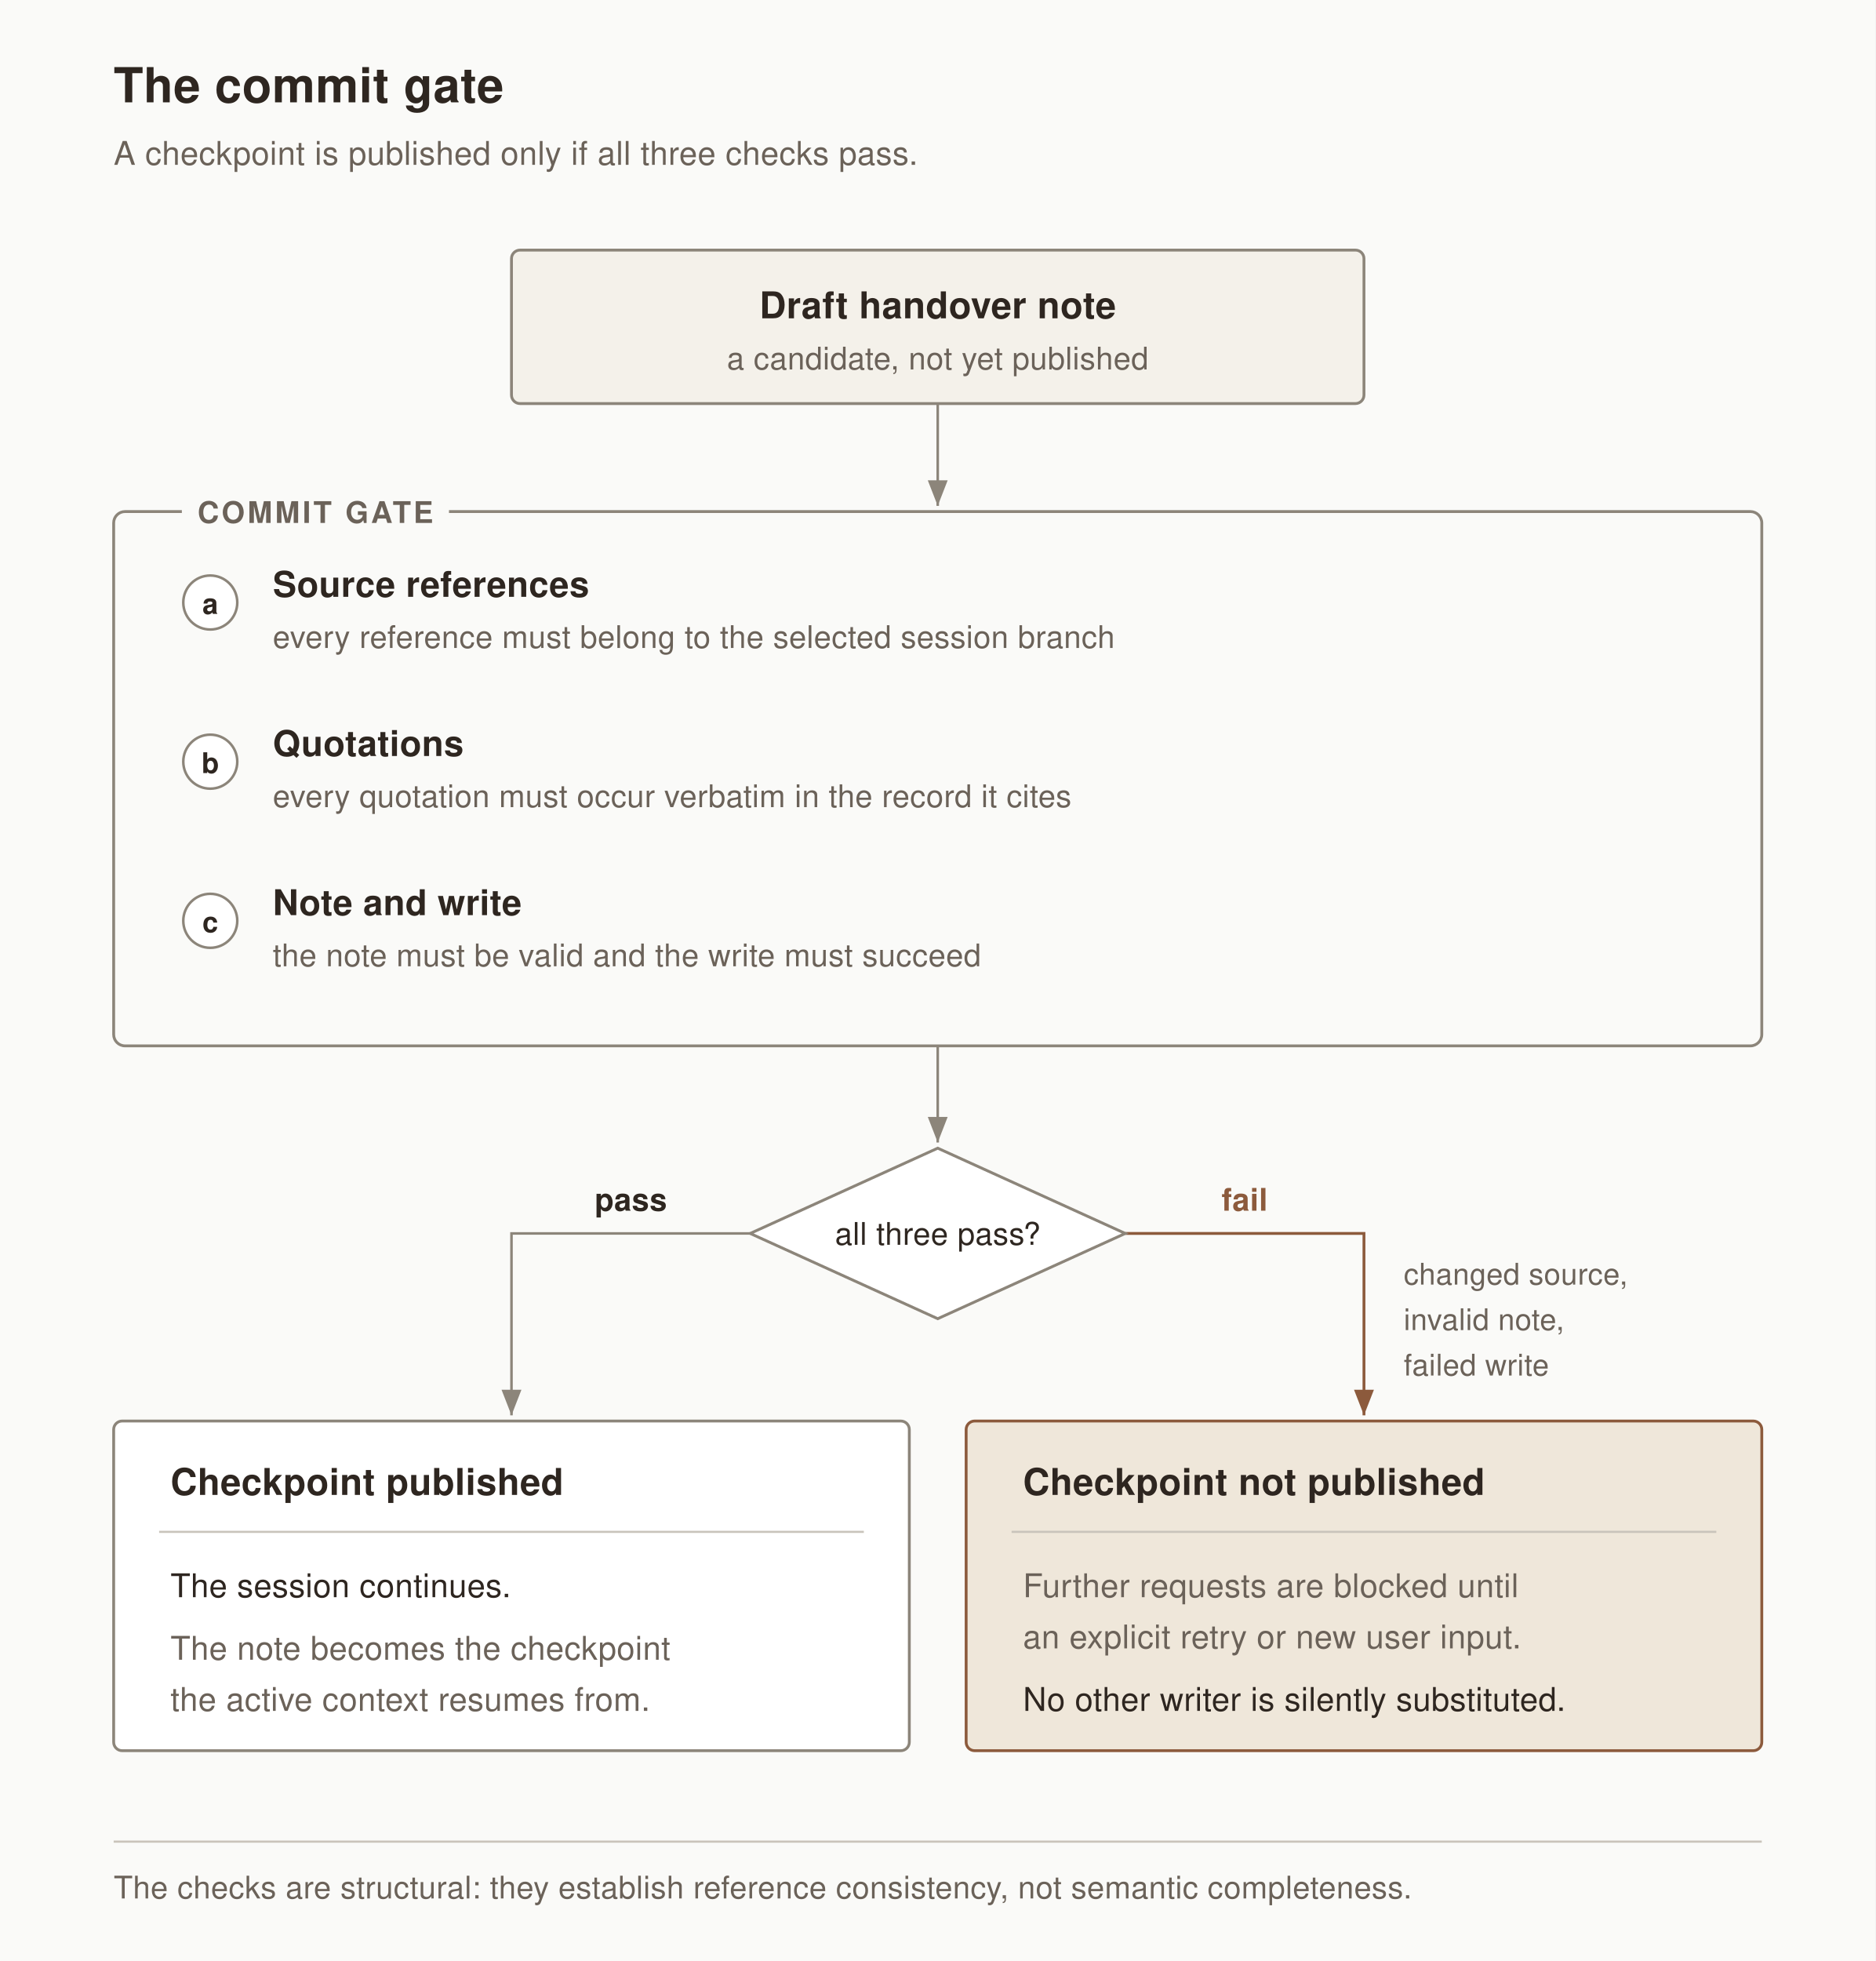
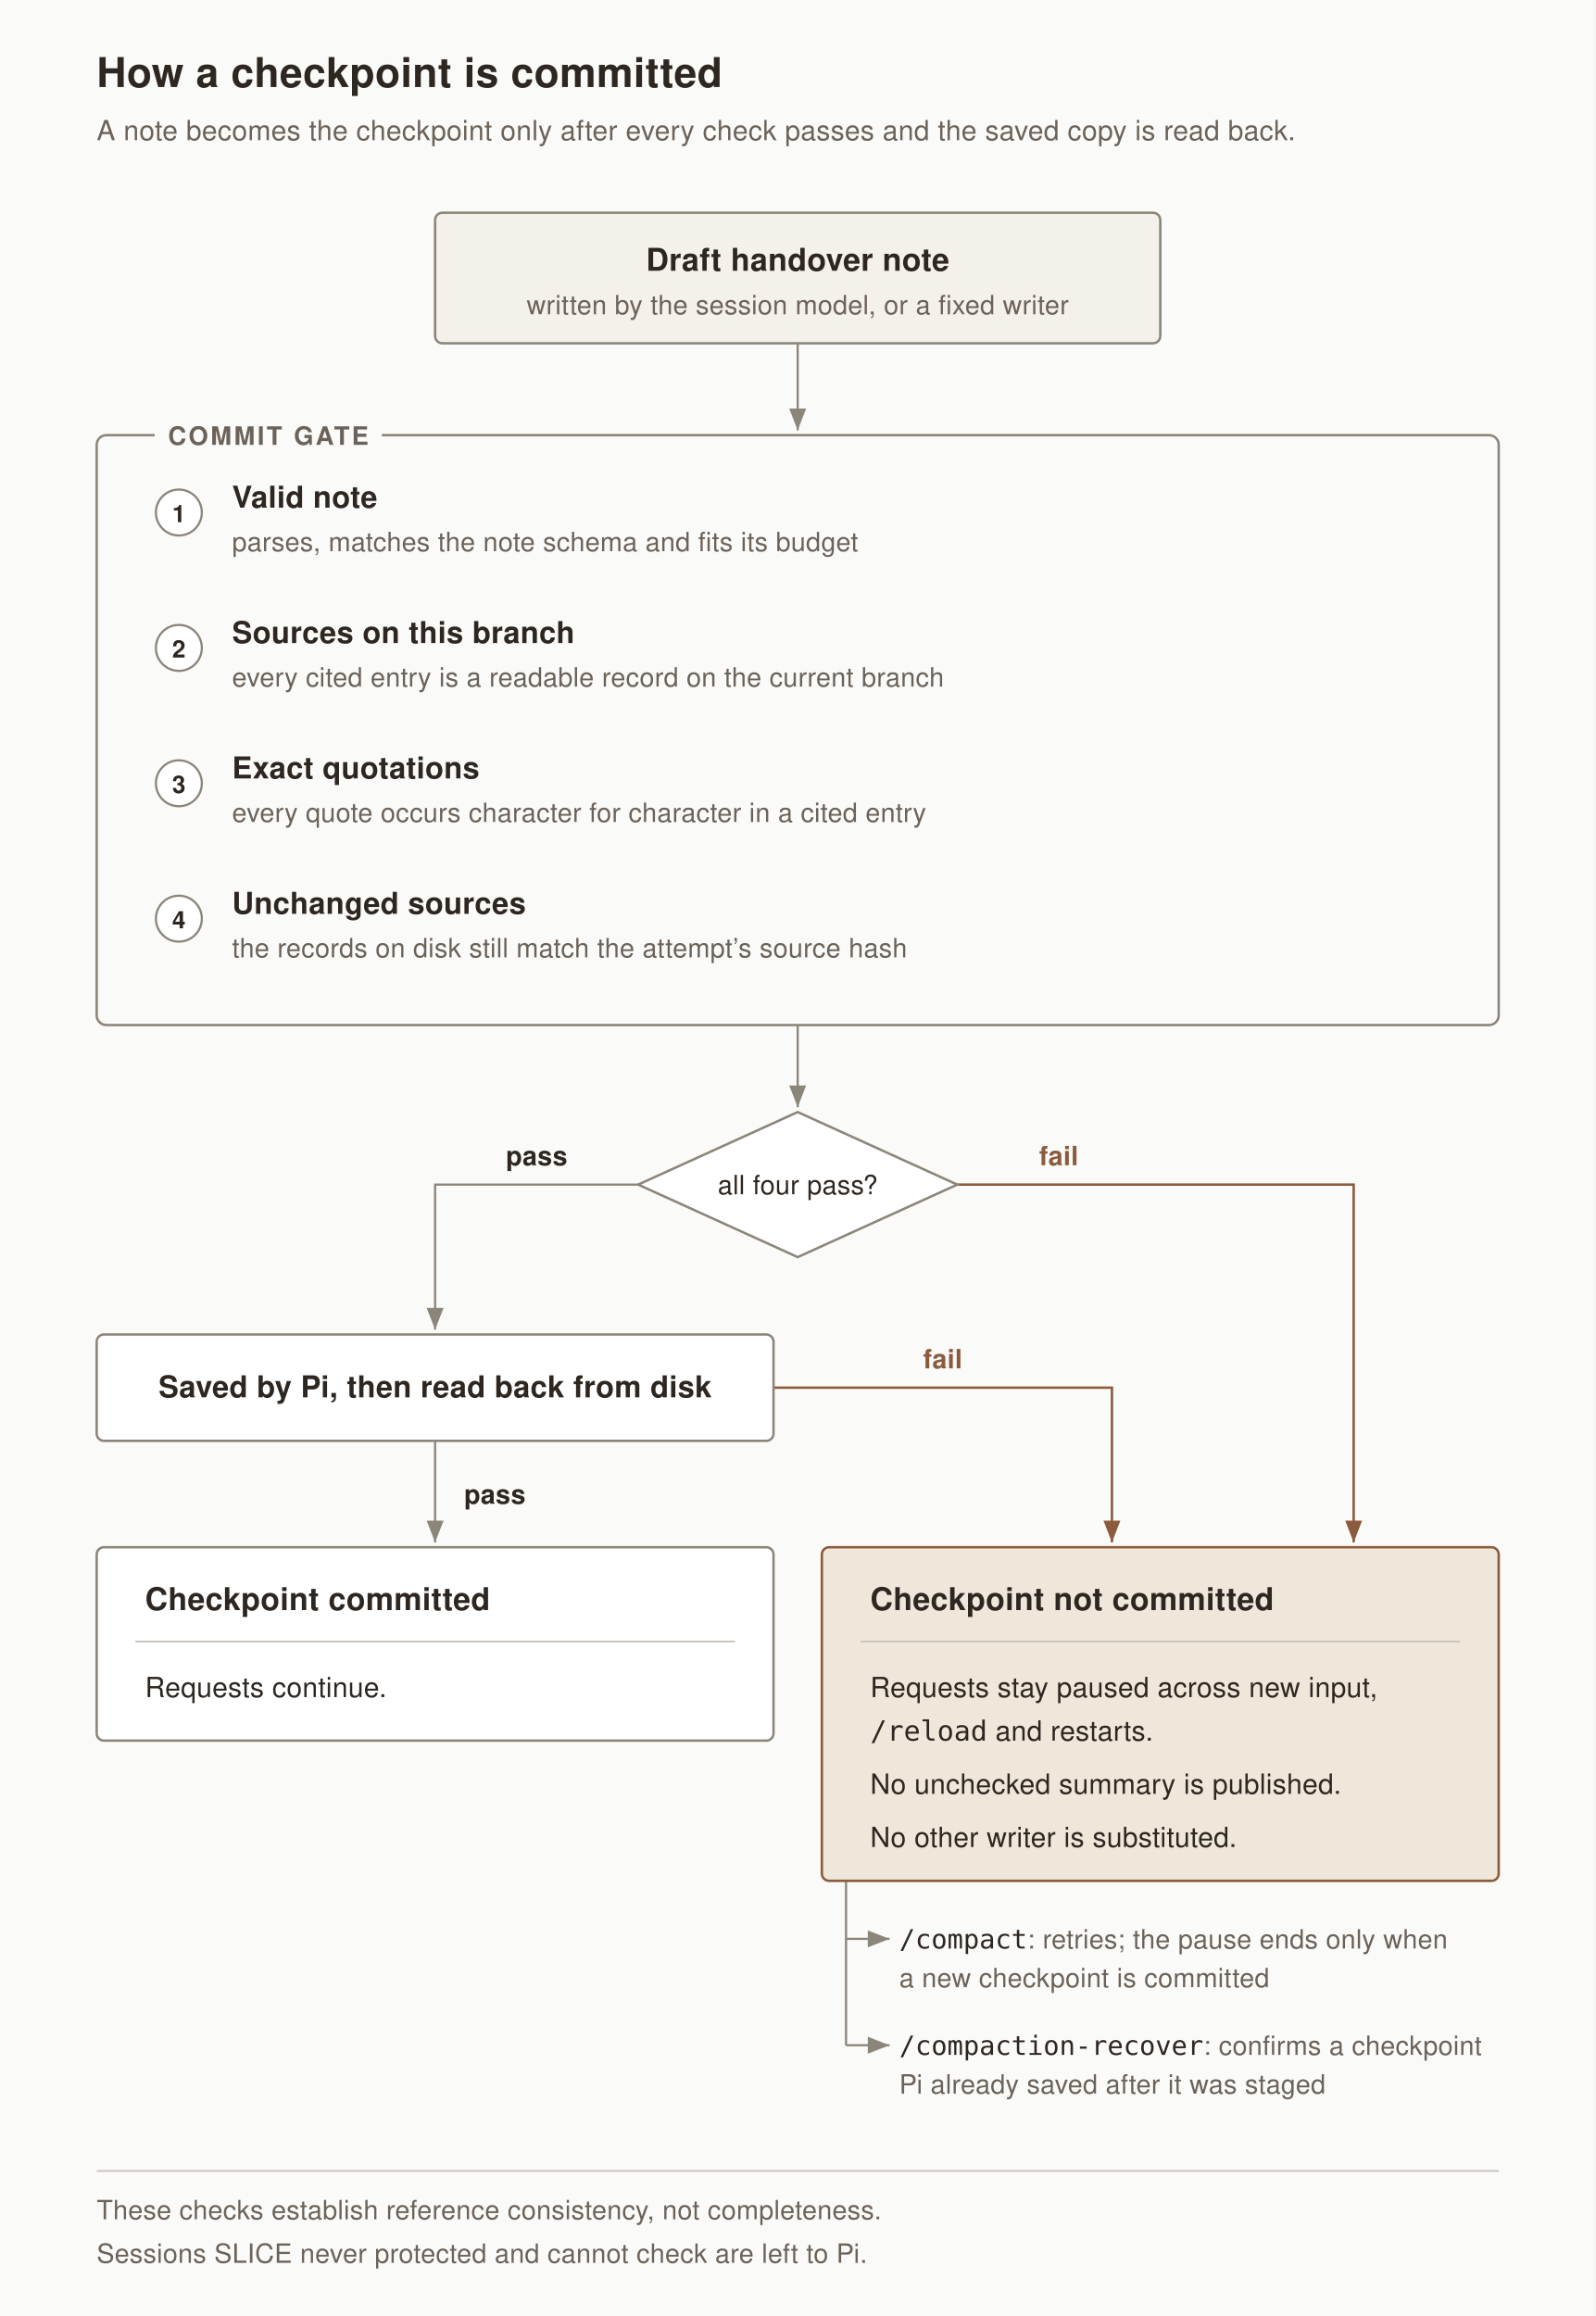
- <svg xmlns="http://www.w3.org/2000/svg" width="660" height="690" viewBox="0 0 660 690" role="img" aria-labelledby="fig2title fig2desc">
+ <svg xmlns="http://www.w3.org/2000/svg" width="660" height="958" viewBox="0 0 660 958" role="img" aria-labelledby="cg-title cg-desc">
  <defs>
    <marker id="arrow" markerUnits="userSpaceOnUse" markerWidth="9" markerHeight="7" refX="9" refY="3.5" orient="auto">
      <polygon points="0 0, 9 3.5, 0 7" fill="#8C857A" />
    </marker>
    <marker id="arrow-accent" markerUnits="userSpaceOnUse" markerWidth="9" markerHeight="7" refX="9" refY="3.5" orient="auto">
      <polygon points="0 0, 9 3.5, 0 7" fill="#8C5A3C" />
    </marker>
  </defs>
-   <rect width="660" height="690" fill="#FAFAF8" />
+   <rect width="660" height="958" fill="#FAFAF8" />
  <g font-family="-apple-system, BlinkMacSystemFont, &quot;Segoe UI&quot;, Helvetica, Arial, &quot;Liberation Sans&quot;, sans-serif" letter-spacing="0.01em">
-     <text x="40" y="36" font-size="17" font-weight="600" fill="#2E2620">The commit gate</text>
-     <text x="40" y="58" font-size="11.5" fill="#6B6259">A checkpoint is published only if all three checks pass.</text>
+     <text x="40" y="36" font-size="17" font-weight="600" fill="#2E2620">How a checkpoint is committed</text>
+     <text x="40" y="58" font-size="11.5" fill="#6B6259">A note becomes the checkpoint only after every check passes and the saved copy is read back.</text>
    <line x1="330" y1="142" x2="330" y2="178" stroke="#8C857A" stroke-width="0.9" marker-end="url(#arrow)" />
-     <line x1="330" y1="368" x2="330" y2="402" stroke="#8C857A" stroke-width="0.9" marker-end="url(#arrow)" />
-     <path d="M 264,434 L 180,434 L 180,498" fill="none" stroke="#8C857A" stroke-width="0.9" marker-end="url(#arrow)" />
-     <path d="M 396,434 L 480,434 L 480,498" fill="none" stroke="#8C5A3C" stroke-width="1" marker-end="url(#arrow-accent)" />
+     <line x1="330" y1="424" x2="330" y2="458" stroke="#8C857A" stroke-width="0.9" marker-end="url(#arrow)" />
+     <path d="M 264,490 L 180,490 L 180,550" fill="none" stroke="#8C857A" stroke-width="0.9" marker-end="url(#arrow)" />
+     <line x1="180" y1="596" x2="180" y2="638" stroke="#8C857A" stroke-width="0.9" marker-end="url(#arrow)" />
+     <path d="M 396,490 L 560,490 L 560,638" fill="none" stroke="#8C5A3C" stroke-width="1" marker-end="url(#arrow-accent)" />
+     <path d="M 320,574 L 460,574 L 460,638" fill="none" stroke="#8C5A3C" stroke-width="1" marker-end="url(#arrow-accent)" />
+     <path d="M 350,778 L 350,846" fill="none" stroke="#8C857A" stroke-width="0.9" />
+     <line x1="350" y1="802" x2="368" y2="802" stroke="#8C857A" stroke-width="0.9" marker-end="url(#arrow)" />
+     <line x1="350" y1="846" x2="368" y2="846" stroke="#8C857A" stroke-width="0.9" marker-end="url(#arrow)" />
    <rect x="180" y="88" width="300" height="54" rx="3" fill="#F4F1EA" stroke="#8C857A" stroke-width="1" />
    <text x="330" y="112" font-size="13" font-weight="600" fill="#2E2620" text-anchor="middle">Draft handover note</text>
-     <text x="330" y="130" font-size="11" fill="#6B6259" text-anchor="middle">a candidate, not yet published</text>
-     <rect x="40" y="180" width="580" height="188" rx="4" fill="none" stroke="#8C857A" stroke-width="1" />
+     <text x="330" y="130" font-size="11" fill="#6B6259" text-anchor="middle">written by the session model, or a fixed writer</text>
+     <rect x="40" y="180" width="580" height="244" rx="4" fill="none" stroke="#8C857A" stroke-width="1" />
    <rect x="64" y="172" width="94" height="15" fill="#FAFAF8" />
    <text x="111" y="184" font-size="10.5" font-weight="600" letter-spacing="0.09em" fill="#6B6259" text-anchor="middle">COMMIT GATE</text>
    <circle cx="74" cy="212" r="9.5" fill="#FFFFFF" stroke="#8C857A" stroke-width="0.9" />
-     <text x="74" y="216" font-size="10" font-weight="600" fill="#2E2620" text-anchor="middle">a</text>
-     <text x="96" y="210" font-size="12.5" font-weight="600" fill="#2E2620">Source references</text>
-     <text x="96" y="228" font-size="11" fill="#6B6259">every reference must belong to the selected session branch</text>
+     <text x="74" y="216" font-size="10" font-weight="600" fill="#2E2620" text-anchor="middle">1</text>
+     <text x="96" y="210" font-size="12.5" font-weight="600" fill="#2E2620">Valid note</text>
+     <text x="96" y="228" font-size="11" fill="#6B6259">parses, matches the note schema and fits its budget</text>
    <circle cx="74" cy="268" r="9.5" fill="#FFFFFF" stroke="#8C857A" stroke-width="0.9" />
-     <text x="74" y="272" font-size="10" font-weight="600" fill="#2E2620" text-anchor="middle">b</text>
-     <text x="96" y="266" font-size="12.5" font-weight="600" fill="#2E2620">Quotations</text>
-     <text x="96" y="284" font-size="11" fill="#6B6259">every quotation must occur verbatim in the record it cites</text>
+     <text x="74" y="272" font-size="10" font-weight="600" fill="#2E2620" text-anchor="middle">2</text>
+     <text x="96" y="266" font-size="12.5" font-weight="600" fill="#2E2620">Sources on this branch</text>
+     <text x="96" y="284" font-size="11" fill="#6B6259">every cited entry is a readable record on the current branch</text>
    <circle cx="74" cy="324" r="9.5" fill="#FFFFFF" stroke="#8C857A" stroke-width="0.9" />
-     <text x="74" y="328" font-size="10" font-weight="600" fill="#2E2620" text-anchor="middle">c</text>
-     <text x="96" y="322" font-size="12.5" font-weight="600" fill="#2E2620">Note and write</text>
-     <text x="96" y="340" font-size="11" fill="#6B6259">the note must be valid and the write must succeed</text>
-     <polygon points="330,404 396,434 330,464 264,434" fill="#FFFFFF" stroke="#8C857A" stroke-width="1" />
-     <text x="330" y="438" font-size="11" fill="#2E2620" text-anchor="middle">all three pass?</text>
-     <text x="222" y="426" font-size="11" font-weight="600" fill="#2E2620" text-anchor="middle">pass</text>
-     <text x="438" y="426" font-size="11" font-weight="600" fill="#8C5A3C" text-anchor="middle">fail</text>
-     <text x="494" y="452" font-size="10.5" fill="#6B6259">changed source,</text>
-     <text x="494" y="468" font-size="10.5" fill="#6B6259">invalid note,</text>
-     <text x="494" y="484" font-size="10.5" fill="#6B6259">failed write</text>
-     <rect x="40" y="500" width="280" height="116" rx="3" fill="#FFFFFF" stroke="#8C857A" stroke-width="1" />
-     <text x="60" y="526" font-size="13" font-weight="600" fill="#2E2620">Checkpoint published</text>
-     <line x1="56" y1="539" x2="304" y2="539" stroke="#C9C4BB" stroke-width="0.75" />
-     <text x="60" y="562" font-size="11.5" fill="#2E2620">The session continues.</text>
-     <text x="60" y="584" font-size="11.5" fill="#6B6259">The note becomes the checkpoint</text>
-     <text x="60" y="602" font-size="11.5" fill="#6B6259">the active context resumes from.</text>
-     <rect x="340" y="500" width="280" height="116" rx="3" fill="#EFE7DA" stroke="#8C5A3C" stroke-width="1" />
-     <text x="360" y="526" font-size="13" font-weight="600" fill="#2E2620">Checkpoint not published</text>
-     <line x1="356" y1="539" x2="604" y2="539" stroke="#C9C4BB" stroke-width="0.75" />
-     <text x="360" y="562" font-size="11.5" fill="#6B6259">Further requests are blocked until</text>
-     <text x="360" y="580" font-size="11.5" fill="#6B6259">an explicit retry or new user input.</text>
-     <text x="360" y="602" font-size="11.5" fill="#2E2620">No other writer is silently substituted.</text>
-     <line x1="40" y1="648" x2="620" y2="648" stroke="#C9C4BB" stroke-width="0.75" />
-     <text x="40" y="668" font-size="11" fill="#6B6259">The checks are structural: they establish reference consistency, not semantic completeness.</text>
+     <text x="74" y="328" font-size="10" font-weight="600" fill="#2E2620" text-anchor="middle">3</text>
+     <text x="96" y="322" font-size="12.5" font-weight="600" fill="#2E2620">Exact quotations</text>
+     <text x="96" y="340" font-size="11" fill="#6B6259">every quote occurs character for character in a cited entry</text>
+     <circle cx="74" cy="380" r="9.5" fill="#FFFFFF" stroke="#8C857A" stroke-width="0.9" />
+     <text x="74" y="384" font-size="10" font-weight="600" fill="#2E2620" text-anchor="middle">4</text>
+     <text x="96" y="378" font-size="12.5" font-weight="600" fill="#2E2620">Unchanged sources</text>
+     <text x="96" y="396" font-size="11" fill="#6B6259">the records on disk still match the attempt’s source hash</text>
+     <polygon points="330,460 396,490 330,520 264,490" fill="#FFFFFF" stroke="#8C857A" stroke-width="1" />
+     <text x="330" y="494" font-size="11" fill="#2E2620" text-anchor="middle">all four pass?</text>
+     <text x="222" y="482" font-size="11" font-weight="600" fill="#2E2620" text-anchor="middle">pass</text>
+     <text x="438" y="482" font-size="11" font-weight="600" fill="#8C5A3C" text-anchor="middle">fail</text>
+     <rect x="40" y="552" width="280" height="44" rx="3" fill="#FFFFFF" stroke="#8C857A" stroke-width="1" />
+     <text x="180" y="578" font-size="12.5" font-weight="600" fill="#2E2620" text-anchor="middle">Saved by Pi, then read back from disk</text>
+     <text x="192" y="622" font-size="11" font-weight="600" fill="#2E2620">pass</text>
+     <text x="390" y="566" font-size="11" font-weight="600" fill="#8C5A3C" text-anchor="middle">fail</text>
+     <rect x="40" y="640" width="280" height="80" rx="3" fill="#FFFFFF" stroke="#8C857A" stroke-width="1" />
+     <text x="60" y="666" font-size="13" font-weight="600" fill="#2E2620">Checkpoint committed</text>
+     <line x1="56" y1="679" x2="304" y2="679" stroke="#C9C4BB" stroke-width="0.75" />
+     <text x="60" y="702" font-size="11.5" fill="#2E2620">Requests continue.</text>
+     <rect x="340" y="640" width="280" height="138" rx="3" fill="#EFE7DA" stroke="#8C5A3C" stroke-width="1" />
+     <text x="360" y="666" font-size="13" font-weight="600" fill="#2E2620">Checkpoint not committed</text>
+     <line x1="356" y1="679" x2="604" y2="679" stroke="#C9C4BB" stroke-width="0.75" />
+     <text x="360" y="702" font-size="11.5" fill="#2E2620">Requests stay paused across new input,</text>
+     <text x="360" y="720" font-size="11.5" fill="#2E2620">
+       <tspan font-family="ui-monospace, SFMono-Regular, Menlo, &quot;DejaVu Sans Mono&quot;, Consolas, monospace" letter-spacing="0">/reload</tspan> and restarts.</text>
+     <text x="360" y="742" font-size="11.5" fill="#2E2620">No unchecked summary is published.</text>
+     <text x="360" y="764" font-size="11.5" fill="#2E2620">No other writer is substituted.</text>
+     <text x="372" y="806" font-size="11" fill="#6B6259">
+       <tspan font-family="ui-monospace, SFMono-Regular, Menlo, &quot;DejaVu Sans Mono&quot;, Consolas, monospace" letter-spacing="0" fill="#2E2620">/compact</tspan>: retries; the pause ends only when</text>
+     <text x="372" y="822" font-size="11" fill="#6B6259">a new checkpoint is committed</text>
+     <text x="372" y="850" font-size="11" fill="#6B6259">
+       <tspan font-family="ui-monospace, SFMono-Regular, Menlo, &quot;DejaVu Sans Mono&quot;, Consolas, monospace" letter-spacing="0" fill="#2E2620">/compaction-recover</tspan>: confirms a checkpoint</text>
+     <text x="372" y="866" font-size="11" fill="#6B6259">Pi already saved after it was staged</text>
+     <line x1="40" y1="898" x2="620" y2="898" stroke="#C9C4BB" stroke-width="0.75" />
+     <text x="40" y="918" font-size="11" fill="#6B6259">These checks establish reference consistency, not completeness.</text>
+     <text x="40" y="936" font-size="11" fill="#6B6259">Sessions SLICE never protected and cannot check are left to Pi.</text>
  </g>
</svg>
